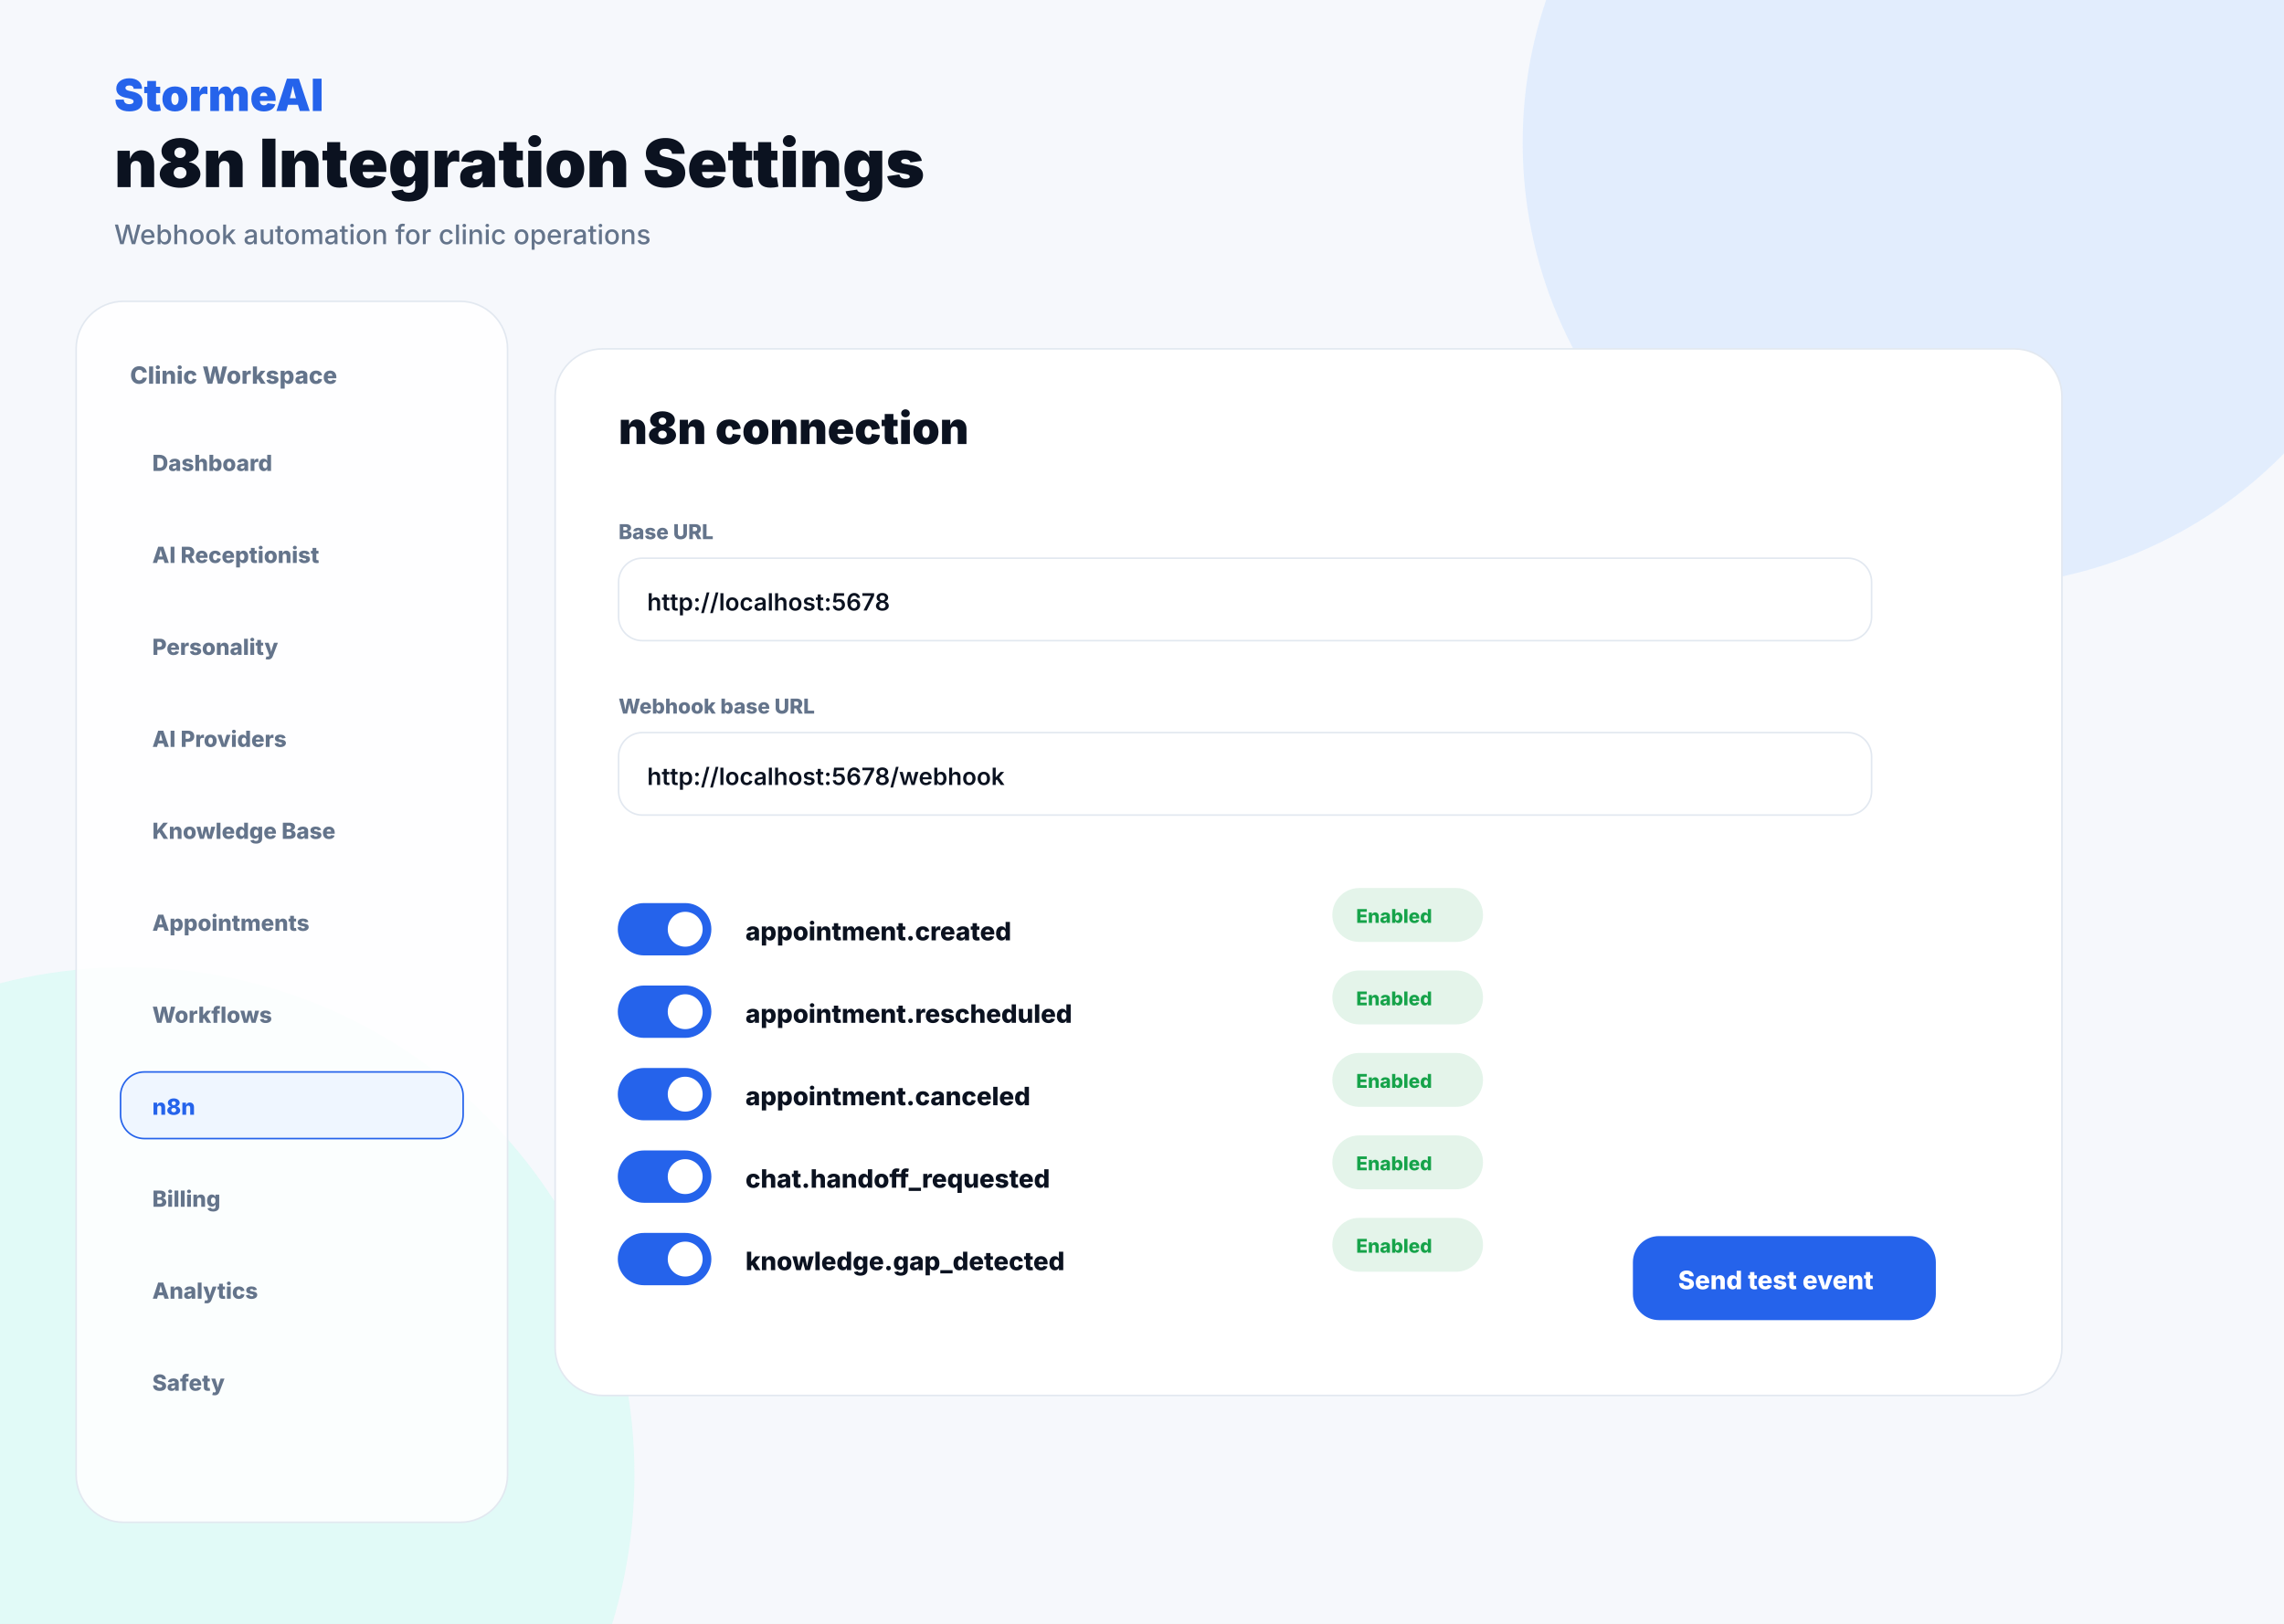
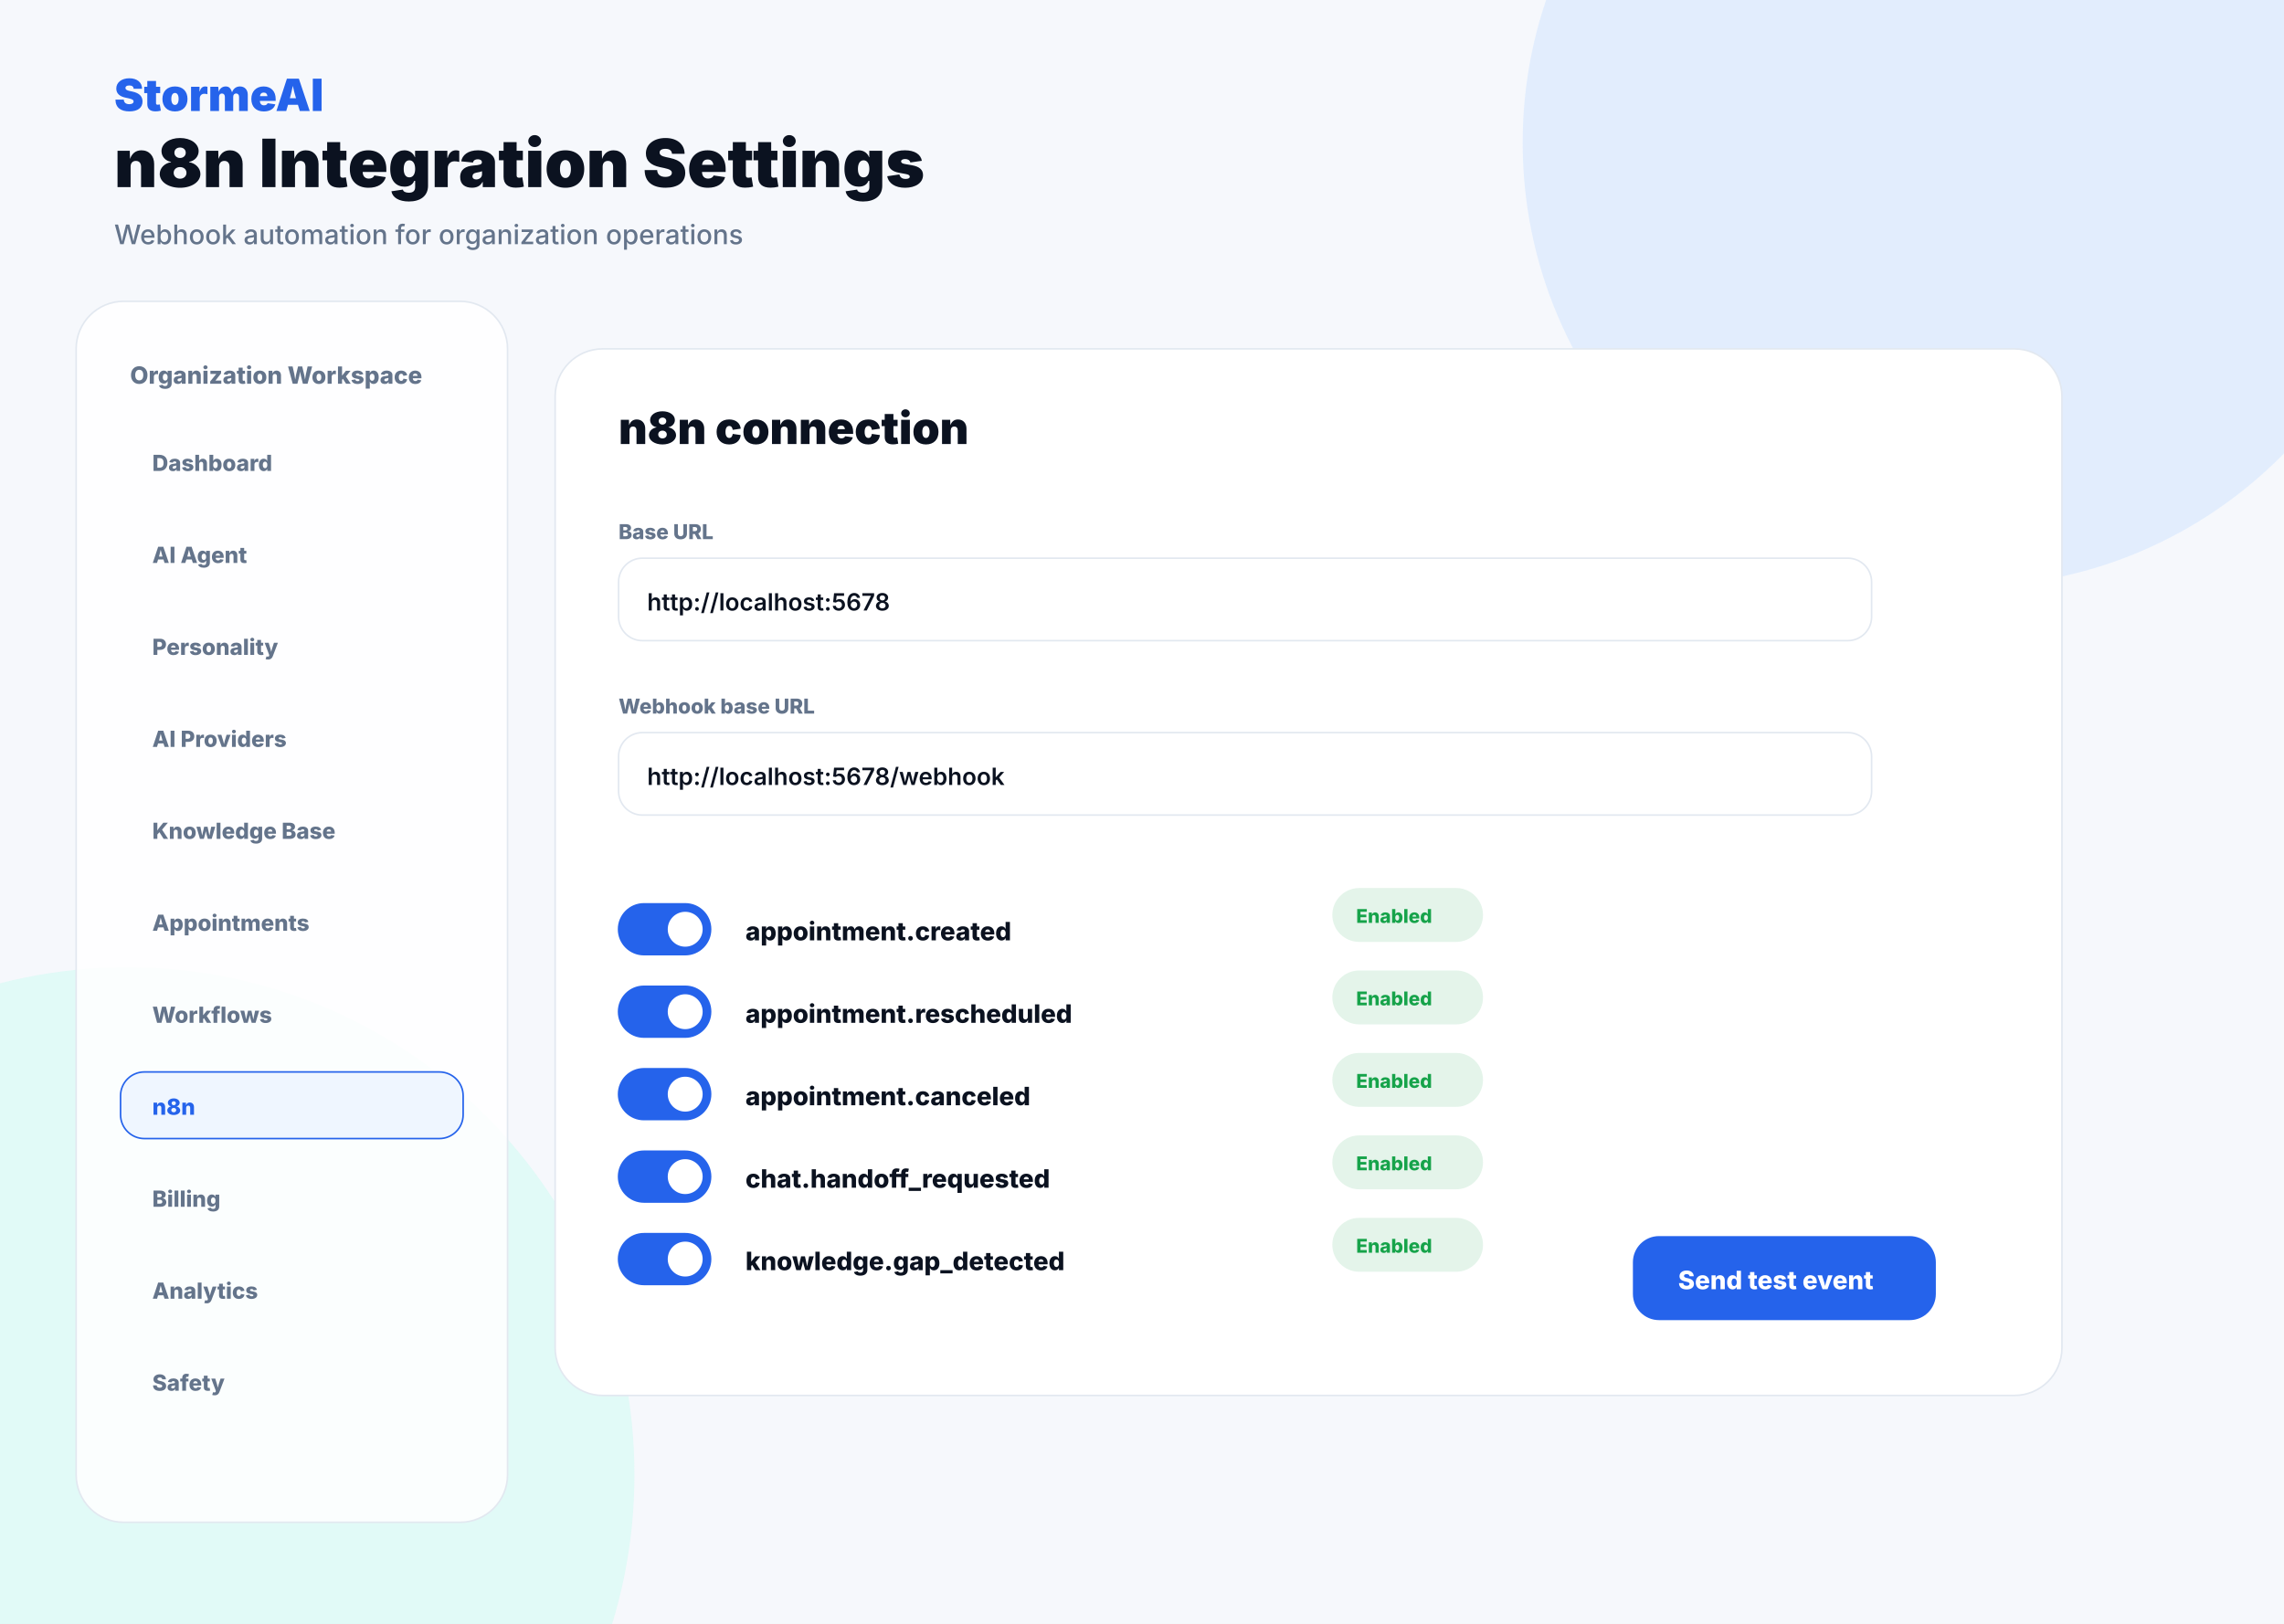
<svg xmlns="http://www.w3.org/2000/svg" width="1440" height="1024" viewBox="0 0 1440 1024" fill="none">
  <defs>
    <filter id="shadow" x="-20%" y="-20%" width="140%" height="140%">
      <feDropShadow dx="0" dy="18" stdDeviation="18" flood-color="#0F172A" flood-opacity="0.08" />
    </filter>
    <linearGradient id="hero" x1="0" y1="0" x2="1" y2="1">
      <stop stop-color="#2563EB" />
      <stop offset="1" stop-color="#14B8A6" />
    </linearGradient>
  </defs>
  <rect width="1440" height="1024" fill="#F6F8FC" />
  <circle cx="1240" cy="90" r="280" fill="#DBEAFE" opacity="0.75" />
  <circle cx="80" cy="930" r="320" fill="#CCFBF1" opacity="0.5" />
  <text x="72" y="70" font-family="Inter, Geist, Arial, sans-serif" font-size="28" font-weight="900" fill="#2563EB">StormeAI</text>
  <text x="72" y="118" font-family="Inter, Geist, Arial, sans-serif" font-size="42" font-weight="850" fill="#0B1220">n8n Integration Settings</text>
-   <text x="72" y="154" font-family="Inter, Geist, Arial, sans-serif" font-size="17" font-weight="500" fill="#64748B">Webhook automation for clinic operations</text>
+   <text x="72" y="154" font-family="Inter, Geist, Arial, sans-serif" font-size="17" font-weight="500" fill="#64748B">Webhook automation for organization operations</text>
  <rect x="48" y="190" width="272" height="770" rx="30" fill="rgba(255,255,255,.86)" stroke="#E2E8F0" stroke-width="1" />
-   <text x="82" y="242" font-family="Inter, Geist, Arial, sans-serif" font-size="15" font-weight="800" fill="#64748B">Clinic Workspace</text>
+   <text x="82" y="242" font-family="Inter, Geist, Arial, sans-serif" font-size="15" font-weight="800" fill="#64748B">Organization Workspace</text>
  <rect x="76" y="270" width="216" height="42" rx="15" fill="transparent" stroke="transparent" stroke-width="1" />
  <text x="96" y="297" font-family="Inter, Geist, Arial, sans-serif" font-size="14" font-weight="800" fill="#64748B">Dashboard</text>
  <rect x="76" y="328" width="216" height="42" rx="15" fill="transparent" stroke="transparent" stroke-width="1" />
-   <text x="96" y="355" font-family="Inter, Geist, Arial, sans-serif" font-size="14" font-weight="800" fill="#64748B">AI Receptionist</text>
+   <text x="96" y="355" font-family="Inter, Geist, Arial, sans-serif" font-size="14" font-weight="800" fill="#64748B">AI Agent</text>
  <rect x="76" y="386" width="216" height="42" rx="15" fill="transparent" stroke="transparent" stroke-width="1" />
  <text x="96" y="413" font-family="Inter, Geist, Arial, sans-serif" font-size="14" font-weight="800" fill="#64748B">Personality</text>
  <rect x="76" y="444" width="216" height="42" rx="15" fill="transparent" stroke="transparent" stroke-width="1" />
  <text x="96" y="471" font-family="Inter, Geist, Arial, sans-serif" font-size="14" font-weight="800" fill="#64748B">AI Providers</text>
  <rect x="76" y="502" width="216" height="42" rx="15" fill="transparent" stroke="transparent" stroke-width="1" />
  <text x="96" y="529" font-family="Inter, Geist, Arial, sans-serif" font-size="14" font-weight="800" fill="#64748B">Knowledge Base</text>
  <rect x="76" y="560" width="216" height="42" rx="15" fill="transparent" stroke="transparent" stroke-width="1" />
  <text x="96" y="587" font-family="Inter, Geist, Arial, sans-serif" font-size="14" font-weight="800" fill="#64748B">Appointments</text>
  <rect x="76" y="618" width="216" height="42" rx="15" fill="transparent" stroke="transparent" stroke-width="1" />
  <text x="96" y="645" font-family="Inter, Geist, Arial, sans-serif" font-size="14" font-weight="800" fill="#64748B">Workflows</text>
  <rect x="76" y="676" width="216" height="42" rx="15" fill="#EFF6FF" stroke="#2563EB" stroke-width="1" />
  <text x="96" y="703" font-family="Inter, Geist, Arial, sans-serif" font-size="14" font-weight="800" fill="#2563EB">n8n</text>
  <rect x="76" y="734" width="216" height="42" rx="15" fill="transparent" stroke="transparent" stroke-width="1" />
  <text x="96" y="761" font-family="Inter, Geist, Arial, sans-serif" font-size="14" font-weight="800" fill="#64748B">Billing</text>
  <rect x="76" y="792" width="216" height="42" rx="15" fill="transparent" stroke="transparent" stroke-width="1" />
  <text x="96" y="819" font-family="Inter, Geist, Arial, sans-serif" font-size="14" font-weight="800" fill="#64748B">Analytics</text>
  <rect x="76" y="850" width="216" height="42" rx="15" fill="transparent" stroke="transparent" stroke-width="1" />
  <text x="96" y="877" font-family="Inter, Geist, Arial, sans-serif" font-size="14" font-weight="800" fill="#64748B">Safety</text>
  <rect x="350" y="220" width="950" height="660" rx="30" fill="#FFFFFF" stroke="#E2E8F0" stroke-width="1" />
  <text x="390" y="280" font-family="Inter, Geist, Arial, sans-serif" font-size="28" font-weight="900" fill="#0B1220">n8n connection</text>
  <text x="390" y="340" font-family="Inter, Geist, Arial, sans-serif" font-size="13" font-weight="800" fill="#64748B">Base URL</text>
  <rect x="390" y="352" width="790" height="52" rx="15" fill="#FFFFFF" stroke="#E2E8F0" stroke-width="1" />
  <text x="408" y="385" font-family="Inter, Geist, Arial, sans-serif" font-size="15" font-weight="600" fill="#0B1220">http://localhost:5678</text>
  <text x="390" y="450" font-family="Inter, Geist, Arial, sans-serif" font-size="13" font-weight="800" fill="#64748B">Webhook base URL</text>
  <rect x="390" y="462" width="790" height="52" rx="15" fill="#FFFFFF" stroke="#E2E8F0" stroke-width="1" />
  <text x="408" y="495" font-family="Inter, Geist, Arial, sans-serif" font-size="15" font-weight="600" fill="#0B1220">http://localhost:5678/webhook</text>
  <rect x="390" y="570" width="58" height="32" rx="16" fill="#2563EB" stroke="#2563EB" stroke-width="1" />
  <circle cx="432" cy="586" r="11" fill="#FFF" />
  <text x="470" y="593" font-family="Inter, Geist, Arial, sans-serif" font-size="16" font-weight="800" fill="#0B1220">appointment.created</text>
  <rect x="840" y="560" width="95" height="34" rx="17" fill="#16A34A" opacity="0.12" />
  <text x="855" y="582" font-family="Inter, Arial" font-size="12" font-weight="800" fill="#16A34A">Enabled</text>
  <rect x="390" y="622" width="58" height="32" rx="16" fill="#2563EB" stroke="#2563EB" stroke-width="1" />
  <circle cx="432" cy="638" r="11" fill="#FFF" />
  <text x="470" y="645" font-family="Inter, Geist, Arial, sans-serif" font-size="16" font-weight="800" fill="#0B1220">appointment.rescheduled</text>
  <rect x="840" y="612" width="95" height="34" rx="17" fill="#16A34A" opacity="0.12" />
  <text x="855" y="634" font-family="Inter, Arial" font-size="12" font-weight="800" fill="#16A34A">Enabled</text>
  <rect x="390" y="674" width="58" height="32" rx="16" fill="#2563EB" stroke="#2563EB" stroke-width="1" />
  <circle cx="432" cy="690" r="11" fill="#FFF" />
  <text x="470" y="697" font-family="Inter, Geist, Arial, sans-serif" font-size="16" font-weight="800" fill="#0B1220">appointment.canceled</text>
  <rect x="840" y="664" width="95" height="34" rx="17" fill="#16A34A" opacity="0.12" />
  <text x="855" y="686" font-family="Inter, Arial" font-size="12" font-weight="800" fill="#16A34A">Enabled</text>
  <rect x="390" y="726" width="58" height="32" rx="16" fill="#2563EB" stroke="#2563EB" stroke-width="1" />
  <circle cx="432" cy="742" r="11" fill="#FFF" />
  <text x="470" y="749" font-family="Inter, Geist, Arial, sans-serif" font-size="16" font-weight="800" fill="#0B1220">chat.handoff_requested</text>
  <rect x="840" y="716" width="95" height="34" rx="17" fill="#16A34A" opacity="0.12" />
  <text x="855" y="738" font-family="Inter, Arial" font-size="12" font-weight="800" fill="#16A34A">Enabled</text>
  <rect x="390" y="778" width="58" height="32" rx="16" fill="#2563EB" stroke="#2563EB" stroke-width="1" />
  <circle cx="432" cy="794" r="11" fill="#FFF" />
  <text x="470" y="801" font-family="Inter, Geist, Arial, sans-serif" font-size="16" font-weight="800" fill="#0B1220">knowledge.gap_detected</text>
  <rect x="840" y="768" width="95" height="34" rx="17" fill="#16A34A" opacity="0.12" />
  <text x="855" y="790" font-family="Inter, Arial" font-size="12" font-weight="800" fill="#16A34A">Enabled</text>
  <rect x="1030" y="780" width="190" height="52" rx="16" fill="#2563EB" stroke="#2563EB" stroke-width="1" />
  <text x="1058" y="813" font-family="Inter, Geist, Arial, sans-serif" font-size="16" font-weight="800" fill="#FFF">Send test event</text>
</svg>
